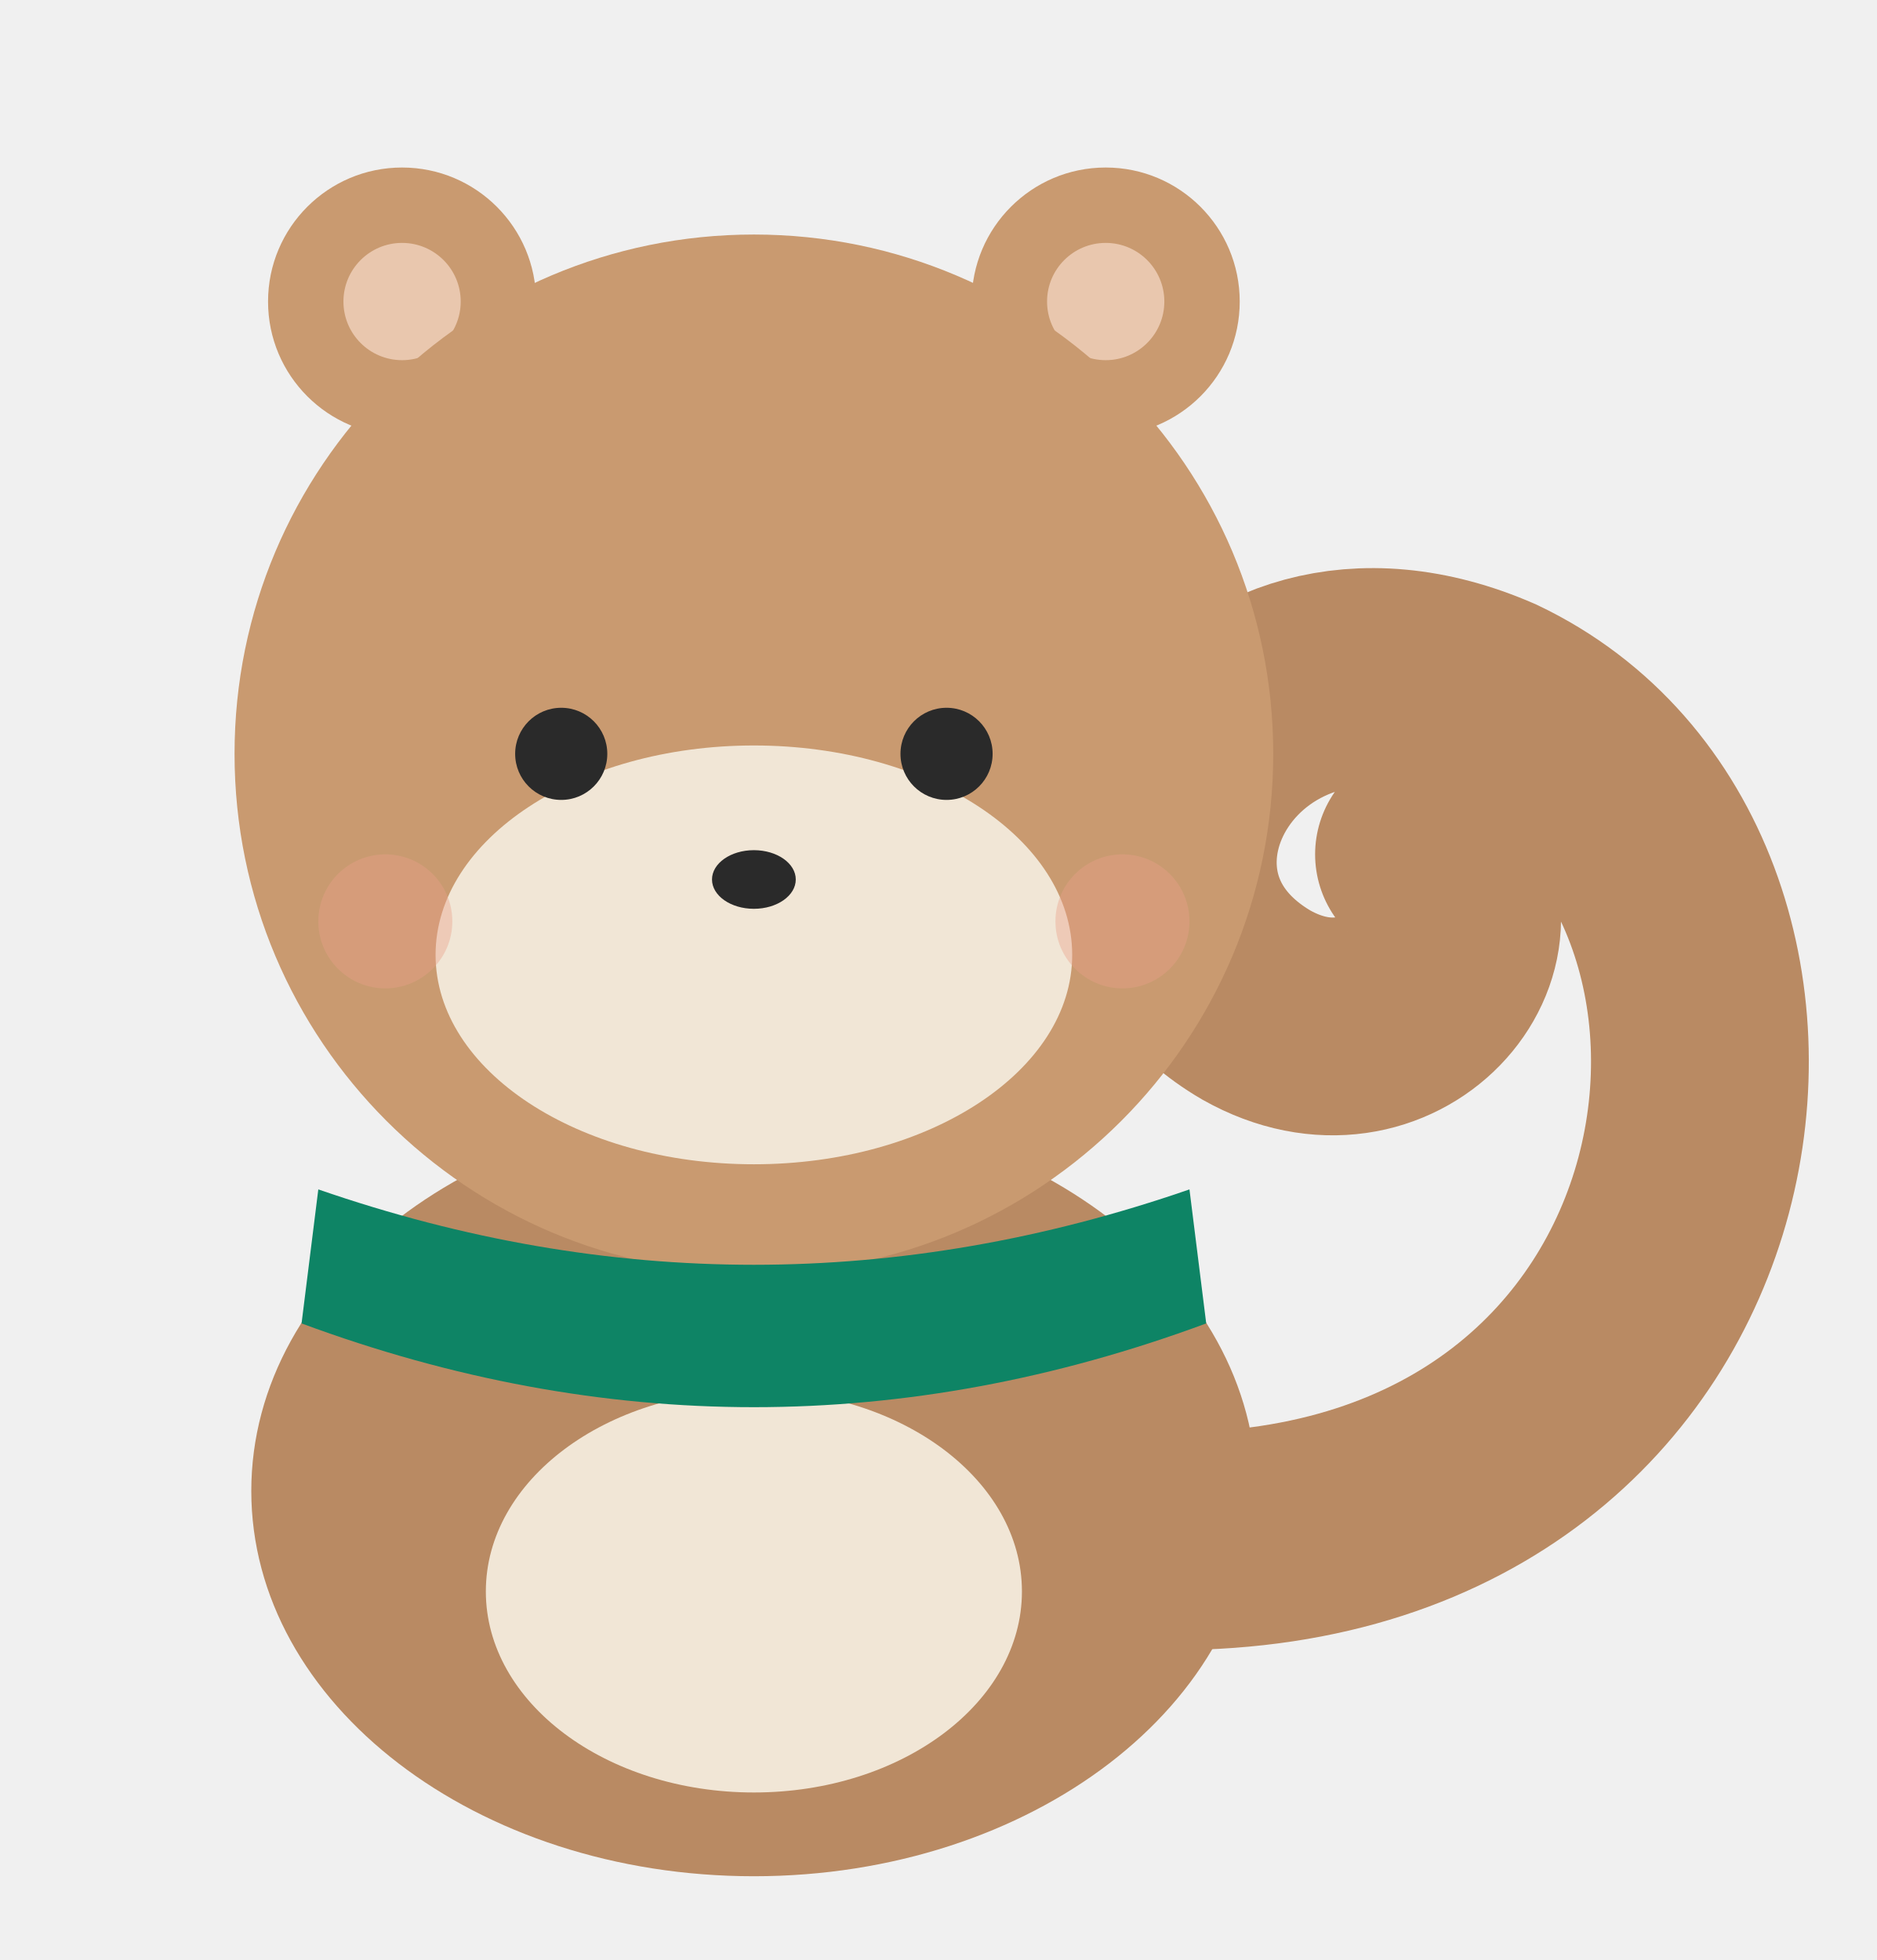
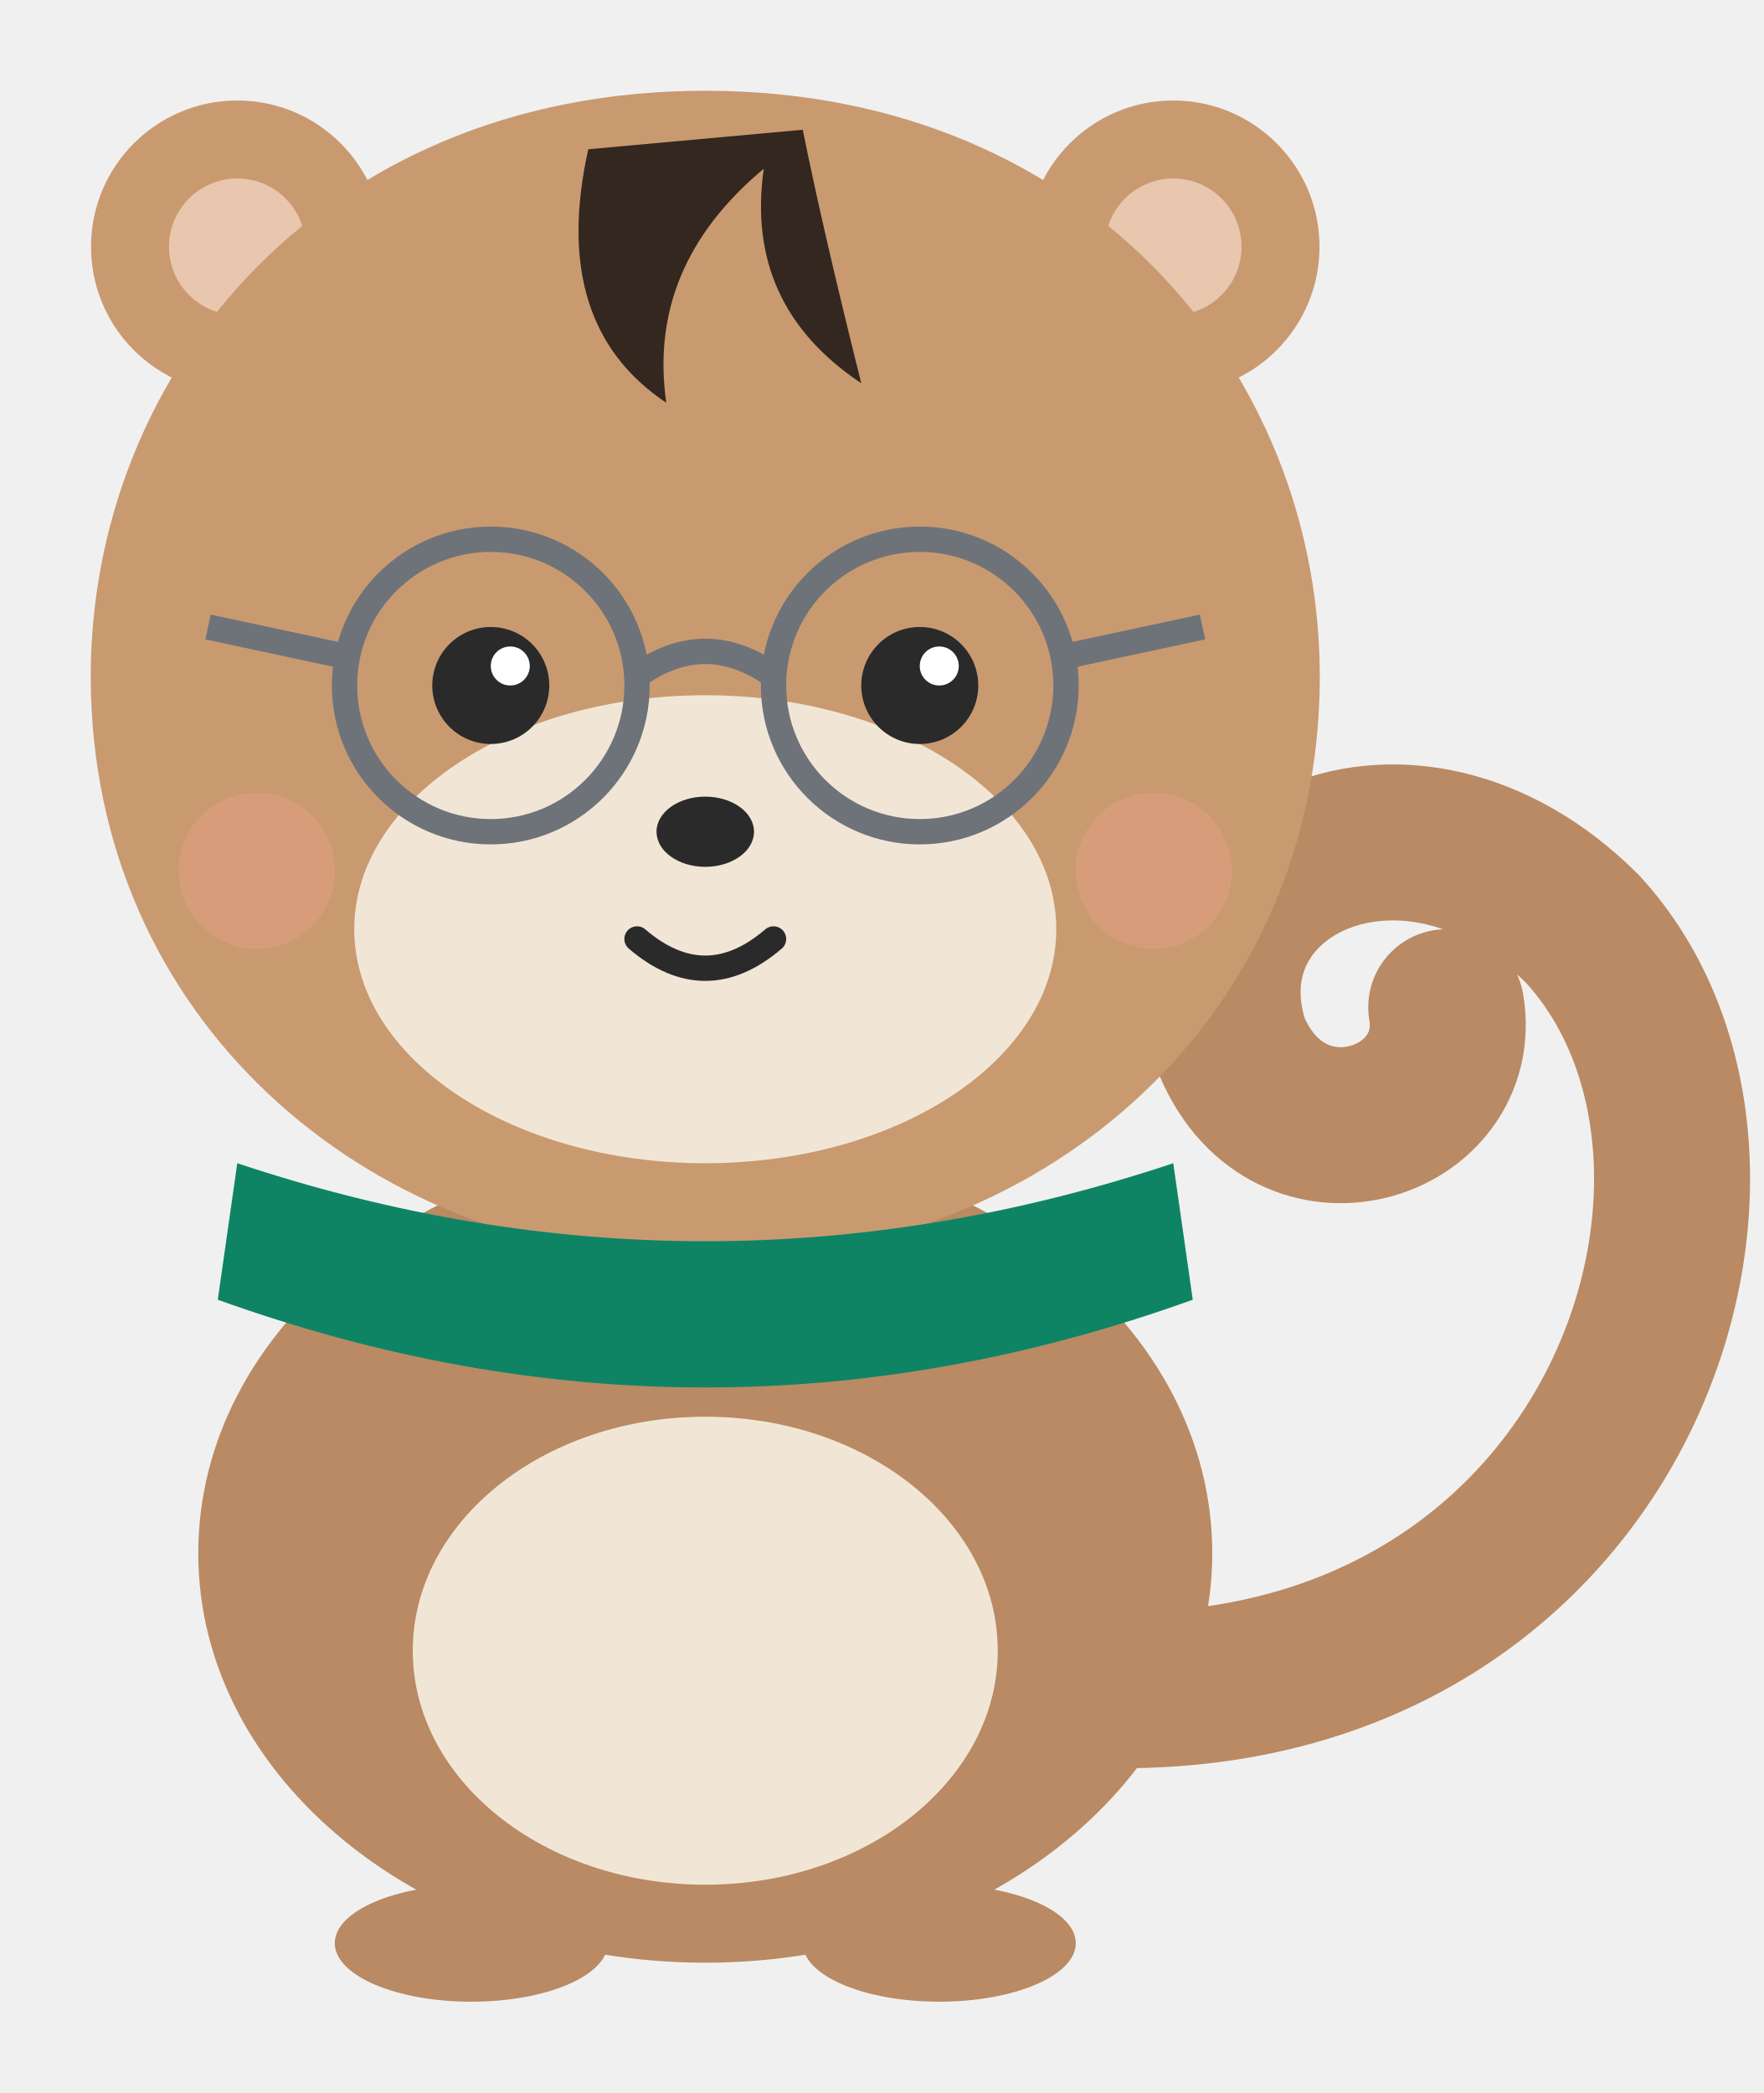
- <svg xmlns="http://www.w3.org/2000/svg" viewBox="80 116 224 234" role="img" aria-label="바람돌이">
-   <path d="M220 300C290 300 300 220 258 200C226 186 206 222 230 236C246 245 260 228 250 218" fill="none" stroke="#B98A63" stroke-width="26" stroke-linecap="round" />
-   <ellipse cx="170" cy="294" rx="60" ry="46" fill="#B98A63" />
-   <ellipse cx="170" cy="306" rx="32" ry="24" fill="#F1E6D6" />
-   <circle cx="128" cy="152" r="16" fill="#C99A70" />
-   <circle cx="212" cy="152" r="16" fill="#C99A70" />
-   <circle cx="128" cy="152" r="7" fill="#E9C7AE" />
-   <circle cx="212" cy="152" r="7" fill="#E9C7AE" />
-   <circle cx="170" cy="206" r="62" fill="#C99A70" />
-   <ellipse cx="170" cy="230" rx="38" ry="25" fill="#F1E6D6" />
-   <circle cx="147" cy="206" r="5.5" fill="#2A2A2A" />
-   <circle cx="193" cy="206" r="5.5" fill="#2A2A2A" />
-   <ellipse cx="170" cy="221" rx="5" ry="3.5" fill="#2A2A2A" />
-   <circle cx="126" cy="226" r="8" fill="#E9A08A" fill-opacity=".4" />
-   <circle cx="214" cy="226" r="8" fill="#E9A08A" fill-opacity=".4" />
-   <path d="M118 258Q170 276 222 258L224 274Q170 294 116 274Z" fill="#0E8465" />
+ <svg xmlns="http://www.w3.org/2000/svg" viewBox="18.9 9.3 193.5 229.7" role="img" aria-label="바람돌이">
+   <g transform="translate(-80 -116)">
+     <g transform="translate(80 116) scale(1.07) translate(-20 -40)">
+       <path d="M150 222C204 224 222 168 200 144C182 126 158 138 164 156C170 170 188 164 186 152" fill="none" stroke="#B98A63" stroke-width="16" stroke-linecap="round" />
+       <ellipse cx="110" cy="208" rx="52" ry="42" fill="#B98A63" />
+       <ellipse cx="110" cy="218" rx="30" ry="24" fill="#F1E6D6" />
+       <ellipse cx="86" cy="248" rx="14" ry="6" fill="#B98A63" />
+       <ellipse cx="134" cy="248" rx="14" ry="6" fill="#B98A63" />
+       <circle cx="62" cy="74" r="15" fill="#C99A70" />
+       <circle cx="62" cy="74" r="7" fill="#E9C7AE" />
+       <circle cx="158" cy="74" r="15" fill="#C99A70" />
+       <circle cx="158" cy="74" r="7" fill="#E9C7AE" />
+       <path d="M110 58C150 58 174 88 173 120C172 154 144 178 110 178C76 178 48 154 47 120C46 88 70 58 110 58Z" fill="#C99A70" />
+       <ellipse cx="110" cy="144" rx="36" ry="24" fill="#F1E6D6" />
+       <path d="M98 64q-4 18 8 26q-2-14 10-24q-2 14 10 22q-4-16-6-26z" fill="#33271F" />
+       <circle cx="88" cy="119" r="6" fill="#2A2A2A" />
+       <circle cx="132" cy="119" r="6" fill="#2A2A2A" />
+       <circle cx="90" cy="117" r="2" fill="#fff" />
+       <circle cx="134" cy="117" r="2" fill="#fff" />
+       <ellipse cx="110" cy="134" rx="5" ry="3.6" fill="#2A2A2A" />
+       <path d="M103 145q7 6 14 0" fill="none" stroke="#2A2A2A" stroke-width="2.6" stroke-linecap="round" />
+       <circle cx="64" cy="138" r="8" fill="#E9A08A" fill-opacity=".45" />
+       <circle cx="156" cy="138" r="8" fill="#E9A08A" fill-opacity=".45" />
+       <g fill="none" stroke="#6E7379" stroke-width="2.6">
+         <circle cx="88" cy="119" r="15" />
+         <circle cx="132" cy="119" r="15" />
+         <path d="M103 118q7-5 14 0M73 116l-14-3M147 116l14-3" />
+       </g>
+       <path d="M62 168Q110 184 158 168L160 182Q110 200 60 182Z" fill="#0E8465" />
+     </g>
+   </g>
</svg>
